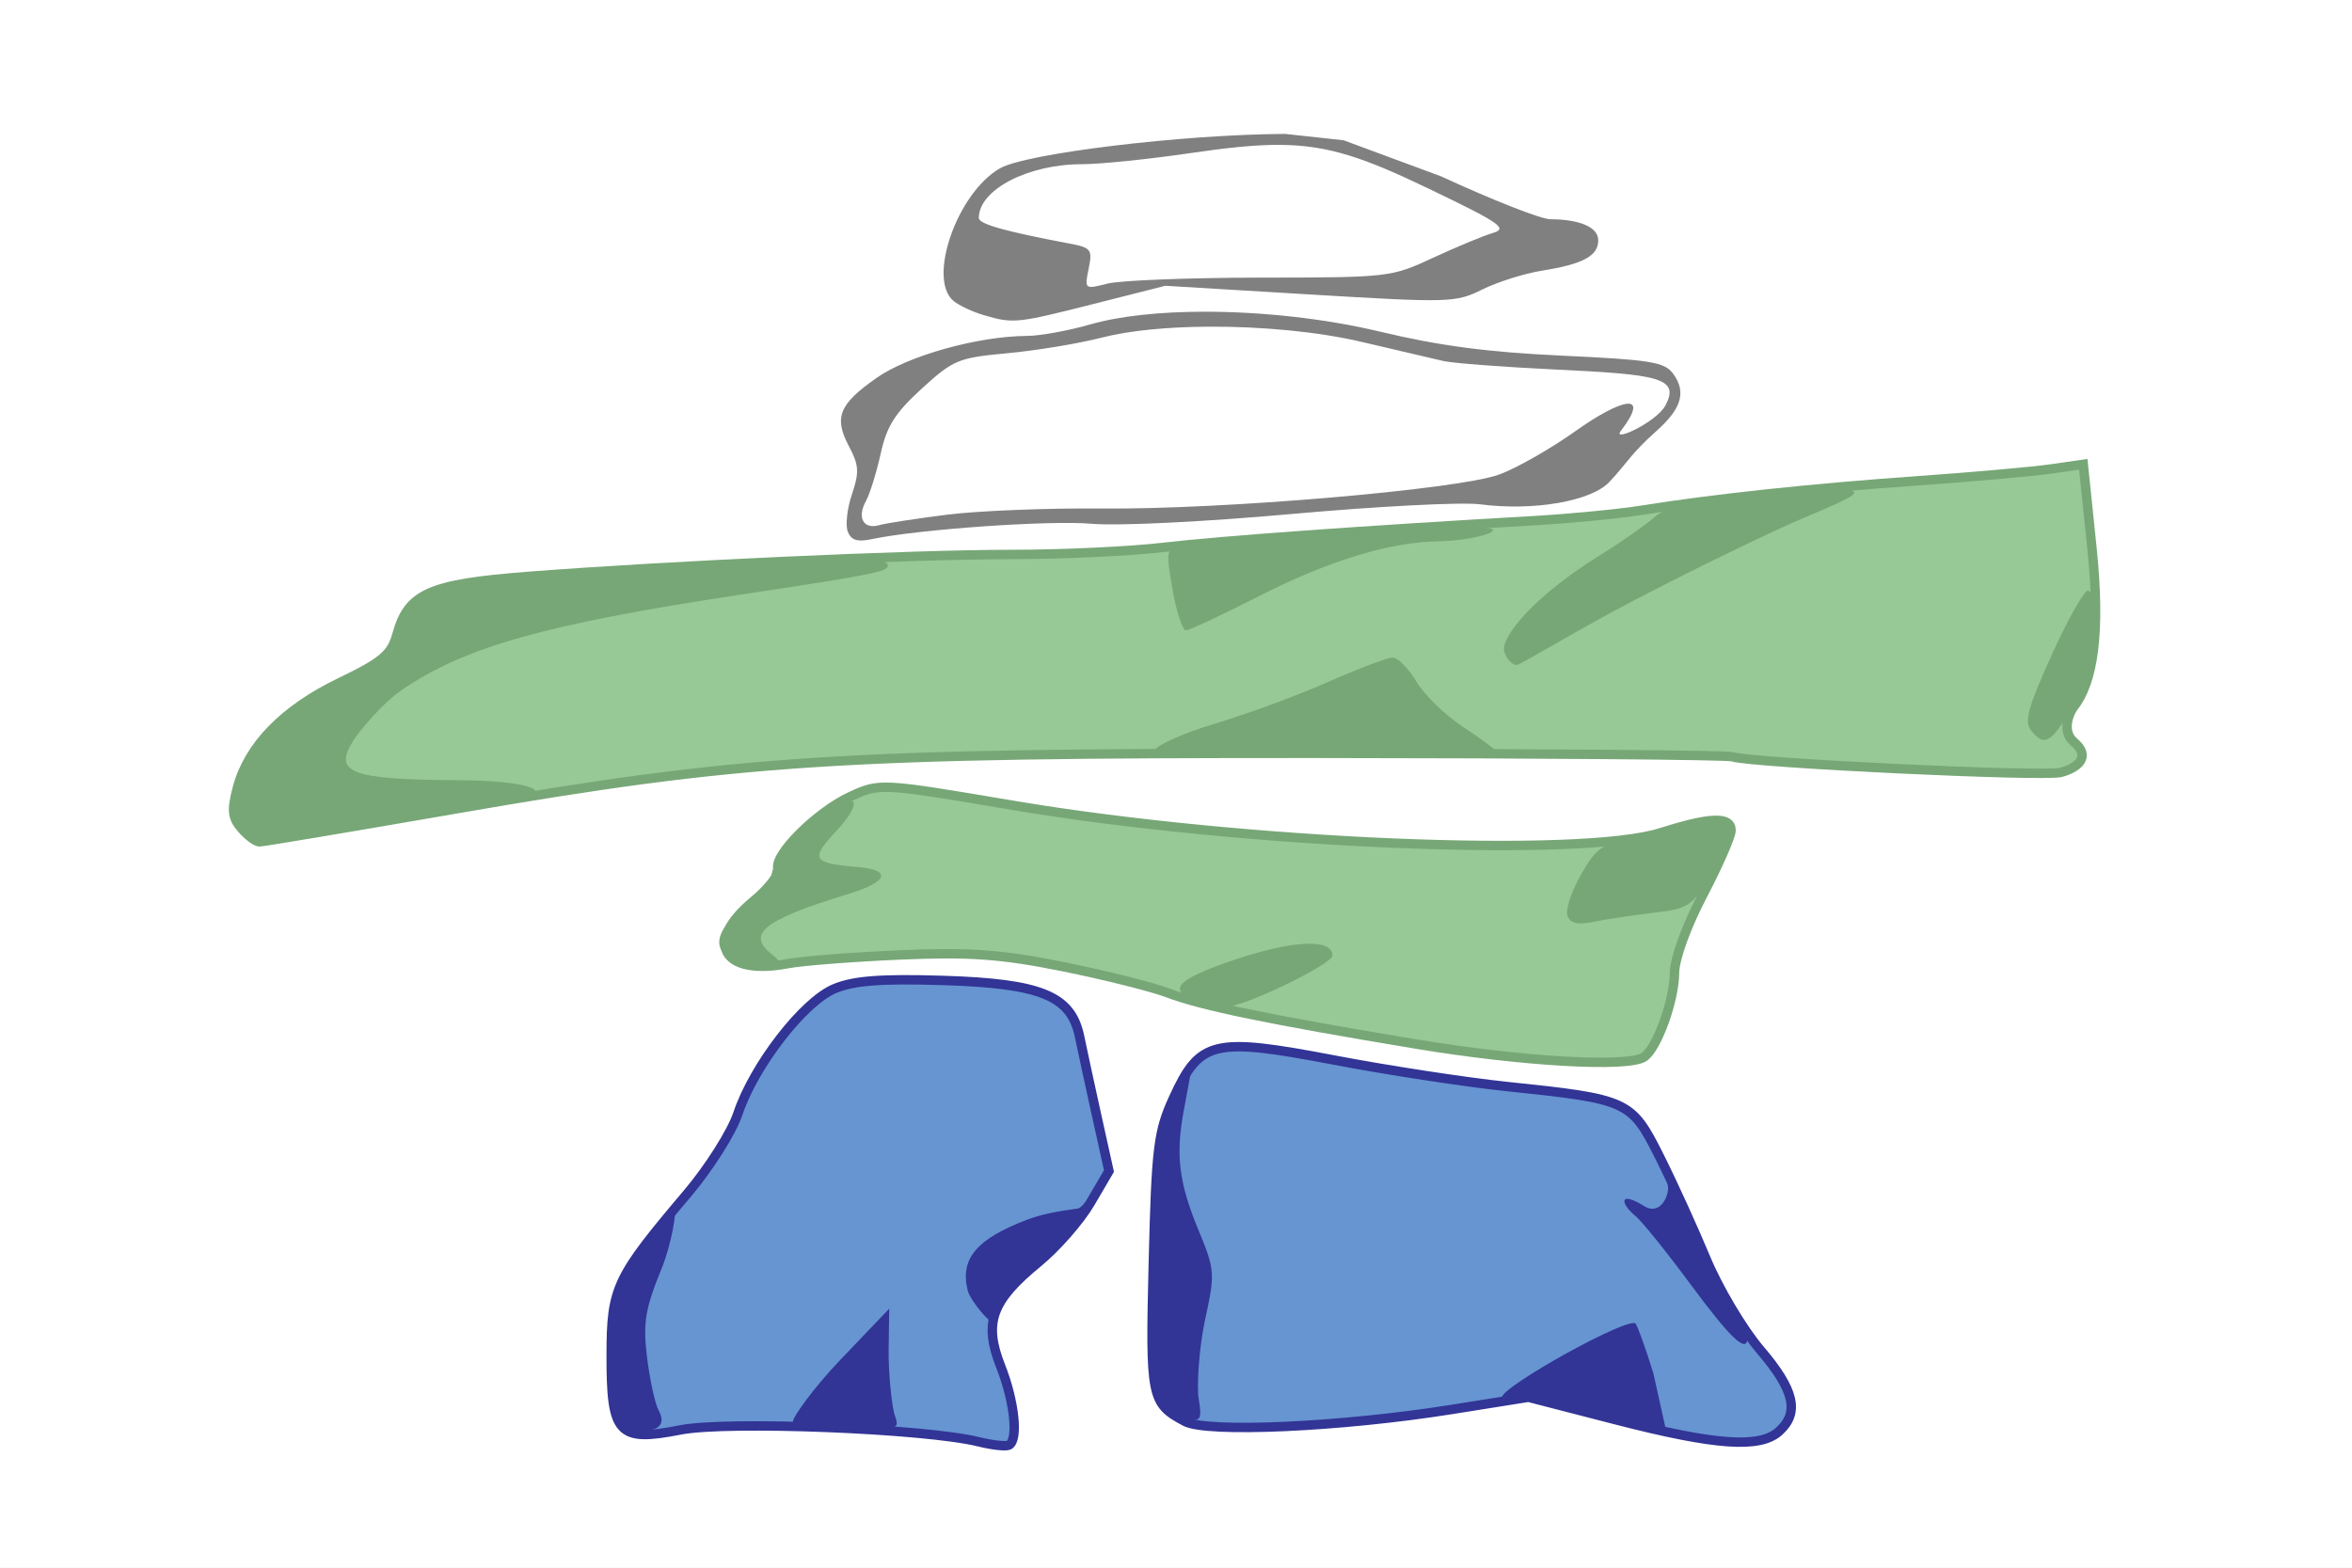
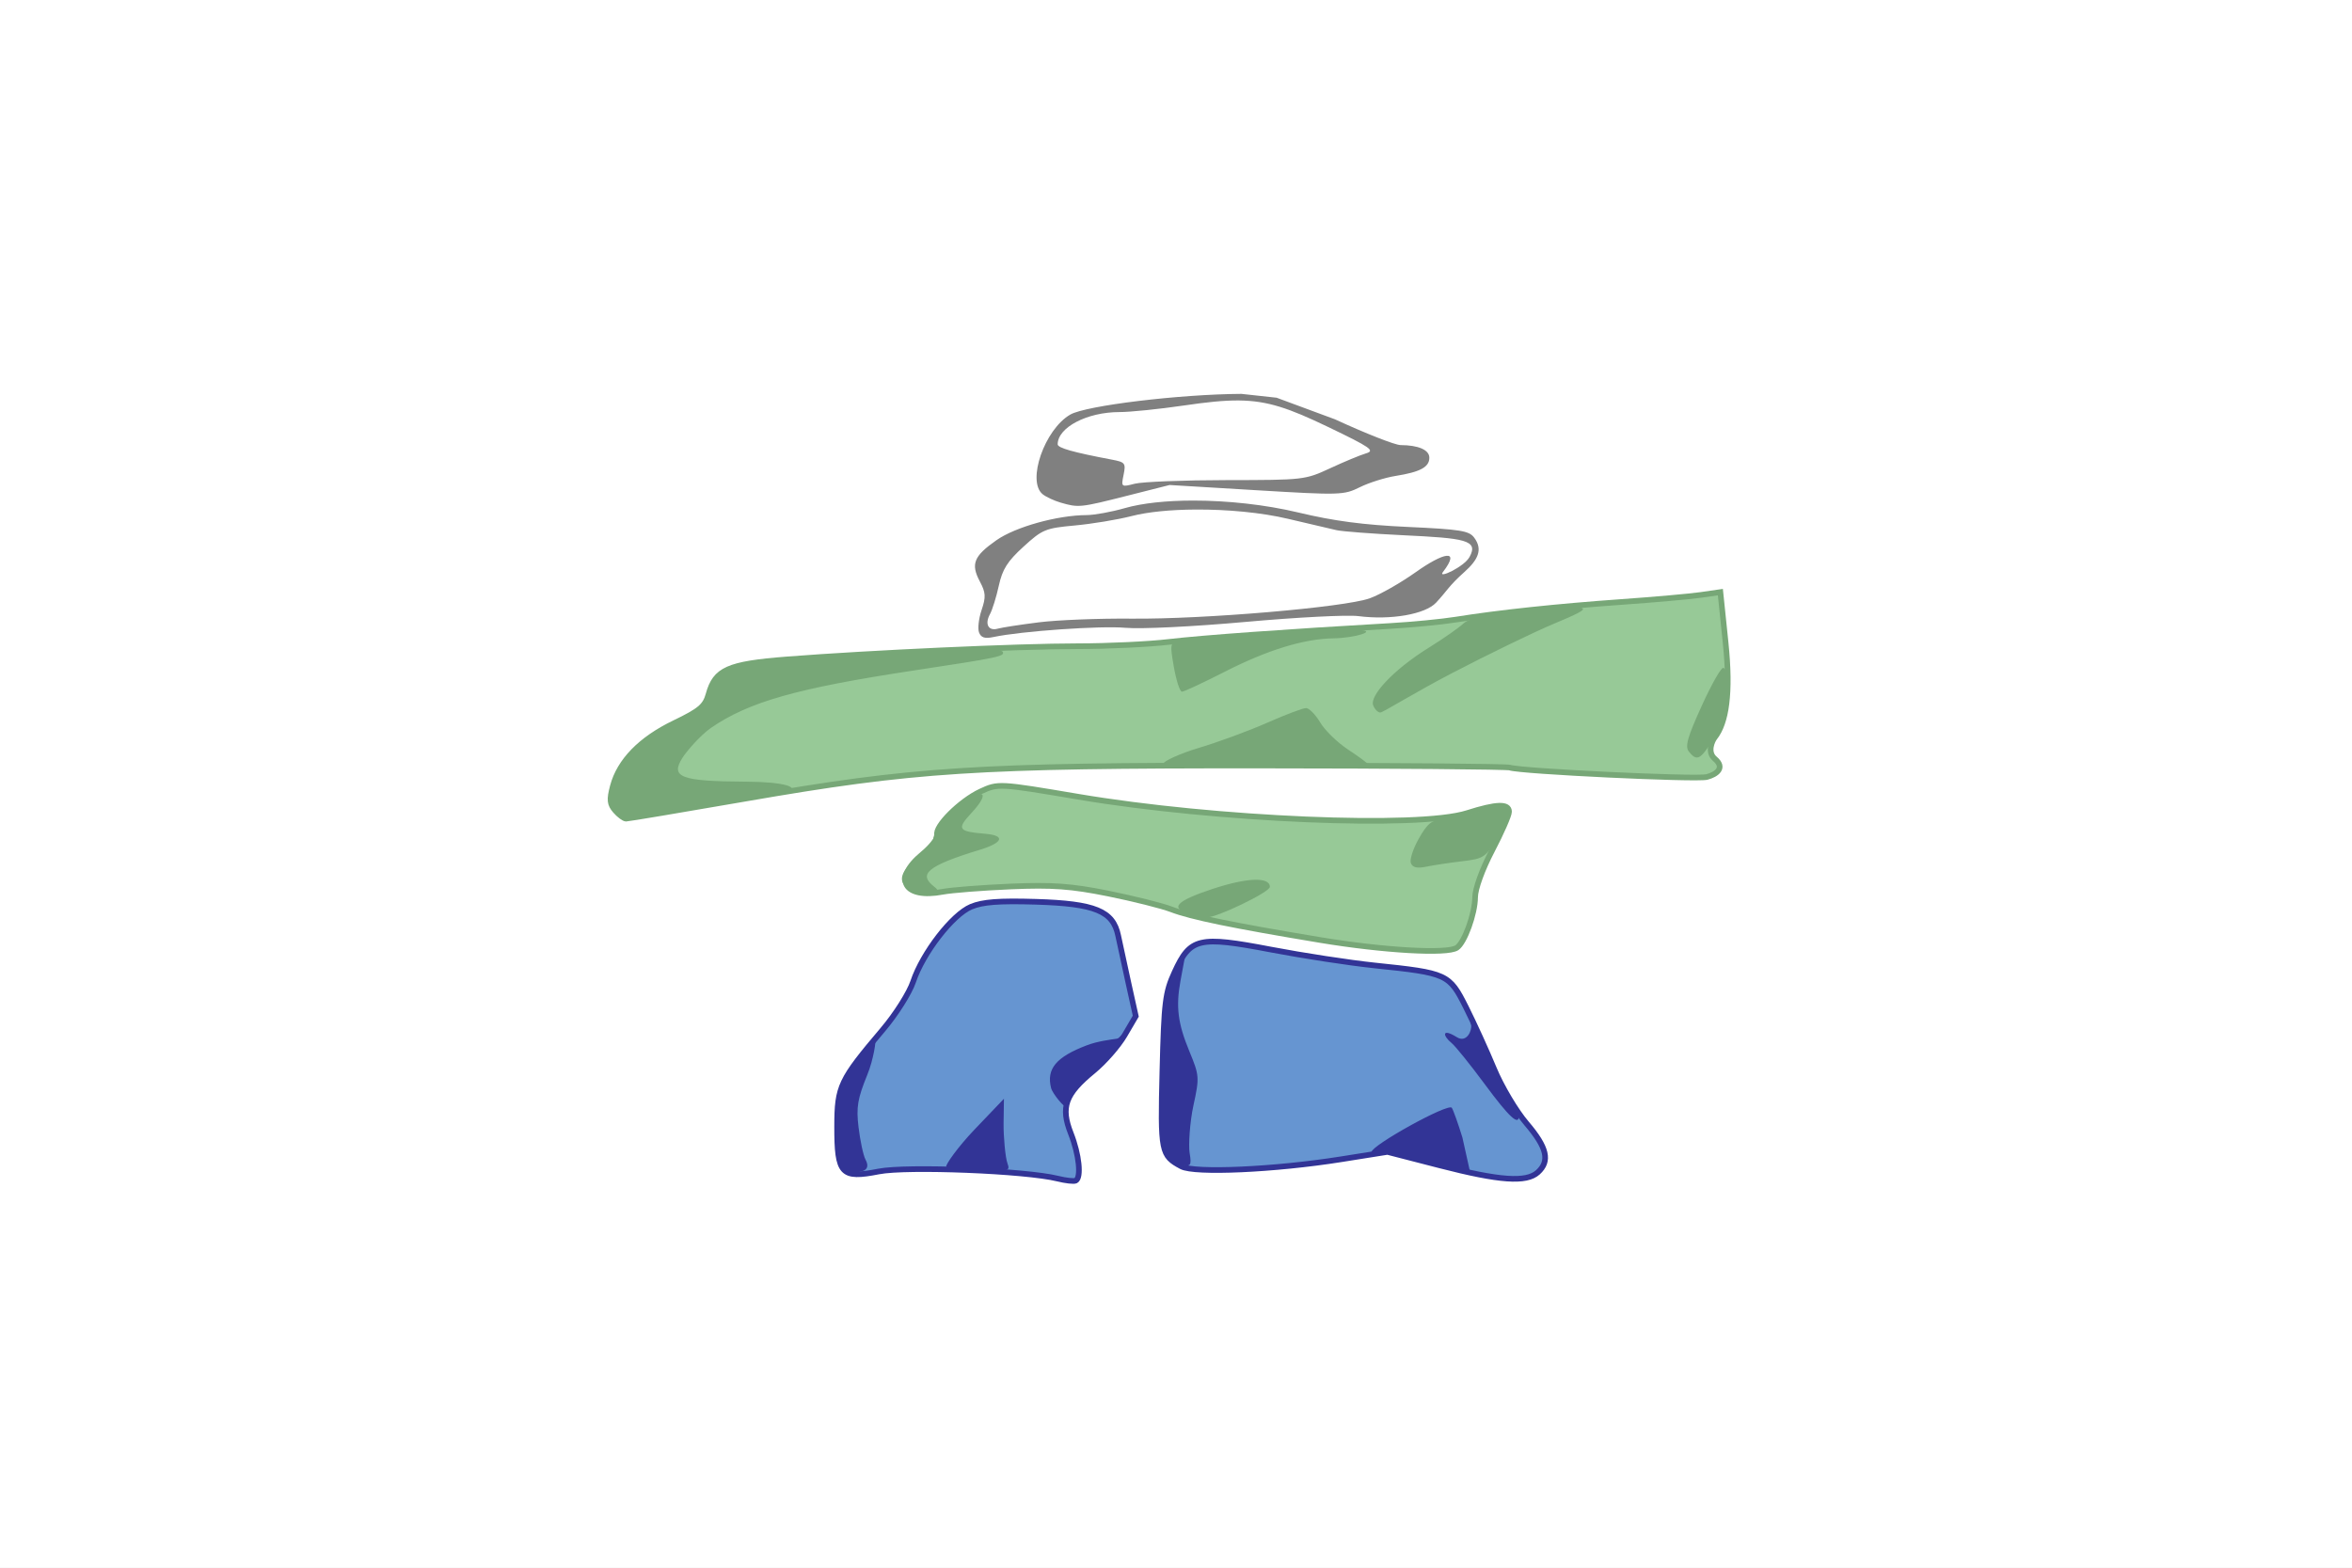
- <svg xmlns="http://www.w3.org/2000/svg" version="1.1" width="1500" height="1000" viewBox="0 0 1500 1000" xml:space="preserve">
-   <defs>
+ <svg xmlns="http://www.w3.org/2000/svg" width="1500" height="1000" viewBox="0 0 1500 1000">
+   <rect width="1500" height="1000" fill="white" />
+   <g transform="translate(750 500) scale(0.6) translate(-750 -500)">
+     <defs>
</defs>
-   <g transform="matrix(1 0 0 1 750 500)">
-     <g style="">
-       <g transform="matrix(1 0 0 1 0 0)" id="rect6374">
-         <rect style="stroke: none; stroke-width: 5; stroke-dasharray: none; stroke-linecap: butt; stroke-dashoffset: 0; stroke-linejoin: miter; stroke-miterlimit: 4; fill: rgb(255,255,255); fill-rule: nonzero; opacity: 1;" x="-750" y="-500" rx="0" ry="0" width="1500" height="1000" />
-       </g>
-       <g transform="matrix(1 0 0 1 16.09 273.6)" id="path2982">
-         <path style="stroke: rgb(50,52,150); stroke-width: 6; stroke-dasharray: none; stroke-linecap: butt; stroke-dashoffset: 0; stroke-linejoin: miter; stroke-miterlimit: 4; fill: rgb(102,149,209); fill-rule: nonzero; opacity: 1;" transform=" translate(-623.23, -697.89)" d="M 481.251 843.969 C 447.397 835.574 321.049 830.546 291.123 836.402 C 251.344 844.187 246.845 839.309 246.928 788.482 C 246.997 745.712 249.963 739.436 295.586 685.536 C 309.434 669.175 323.801 646.44 327.73 634.669 C 337.931 604.106 369.52 563.236 389.343 554.953 C 401.657 549.808 418.863 548.495 458.293 549.688 C 521.15 551.592 540.305 559.462 545.669 585.591 C 547.447 594.253 552.386 617.076 556.646 636.31 L 564.39 671.28 L 552.378 691.778 C 545.771 703.052 530.851 720.071 519.224 729.599 C 489.382 754.052 484.359 768.009 495.358 795.914 C 504.179 818.293 506.739 842.837 500.594 846.104 C 498.716 847.103 490.012 846.142 481.251 843.969 z M 887.548 829.933 L 831.903 815.576 L 782.872 823.378 C 712.173 834.629 626.876 838.467 612.913 831.027 C 591.231 819.473 590.528 815.946 592.681 729.539 C 594.513 655.993 595.726 646.149 605.622 624.535 C 622.416 587.852 631.096 585.811 707.982 600.477 C 742.229 607.01 791.754 614.598 818.037 617.34 C 895.579 625.43 897.536 626.325 915.366 661.837 C 923.795 678.626 937.145 707.911 945.033 726.915 C 952.944 745.975 968.501 772.16 979.729 785.314 C 1001.621 810.962 1004.953 825.356 991.761 837.295 C 979.534 848.36 951.21 846.359 887.548 829.933 z" stroke-linecap="round" />
-       </g>
-       <g transform="matrix(1 0 0 1 2.1 295.08)" id="path2972">
-         <path style="stroke: none; stroke-width: 1; stroke-dasharray: none; stroke-linecap: butt; stroke-dashoffset: 0; stroke-linejoin: miter; stroke-miterlimit: 4; fill: rgb(50,52,150); fill-rule: nonzero; opacity: 1;" transform=" translate(-609.24, -719.36)" d="M 252.437 833.172 C 250.739 831.503 246.869 812.341 246.869 789.832 C 246.869 748.987 248.829 747.119 265.806 721.148 C 274.67 707.588 286.31 694.012 287.467 695.149 C 288.625 696.287 285.859 716.797 279.047 733.525 C 268.665 759.017 267.149 768.021 269.678 789.173 C 271.337 803.052 274.697 819.324 277.143 823.817 C 280.445 829.882 279.416 834.24 274.041 835.957 C 264.373 839.046 256.269 836.938 252.437 833.172 z M 362.928 831.343 C 361.775 829.466 375.58 810.033 392.849 791.951 L 424.246 759.074 L 423.875 785.124 C 423.671 799.452 425.81 821.676 427.871 827.308 C 431.529 837.308 428.059 835.687 397.39 833.516 C 379.462 832.259 364.081 833.221 362.928 831.343 z M 597.945 817.319 C 591.449 807.574 590.836 796.101 592.962 724.061 C 595.534 661.3 595.423 642.989 601.59 632.418 L 607.764 617.95 L 612.177 609.35 L 616.103 603.533 L 617.917 601.282 L 611.917 633.679 C 606.867 661.19 609.097 678.982 621.296 708.493 C 632.033 734.466 632.169 736.291 625.625 766.416 C 621.908 783.524 620.218 808.586 621.626 816.699 C 624.108 831.003 621.756 830.39 615.466 829.732 C 610.618 829.225 602.014 823.424 597.945 817.319 z M 876.236 824.921 C 863.504 821.438 843.272 817.534 834.314 814.196 C 830.998 812.96 826.299 814.353 823.421 814.773 C 817.581 815.625 814.966 817.382 814.966 815.697 C 814.966 808.569 896.864 763.188 900.329 768.699 C 901.966 771.302 907.025 785.508 911.571 800.268 L 919.416 835.58 L 908.119 833.165 C 899.519 831.542 888.969 828.403 876.236 824.921 z M 935.464 743.749 C 920.08 722.935 904.211 703.228 900.2 699.956 C 890.309 691.887 889.563 683.573 905.622 693.585 C 916.223 700.194 921.864 686.279 920.869 680.808 C 916.829 658.579 925.02 678.587 944.169 722.672 C 955.101 747.838 965.748 769.463 967.83 770.728 C 969.911 771.992 971.615 774.954 971.615 777.309 C 971.615 788.254 961.24 778.623 935.464 743.749 z M 474.381 747.719 C 469.166 727.295 479.765 714.62 512.434 702.209 C 524.005 697.814 537.239 696.281 544.366 695.205 C 547.498 694.731 550.412 688.501 551.428 690.608 C 551.973 691.737 538.271 709.772 526.406 721.103 C 509.989 736.783 490.438 751.906 489.757 766.513 C 489.59 770.089 475.942 753.833 474.381 747.719 z" stroke-linecap="round" />
-       </g>
-       <g transform="matrix(1 0 0 1 -7.28 -13.1)" id="path3053">
-         <path style="stroke: rgb(119,167,119); stroke-width: 6; stroke-dasharray: none; stroke-linecap: butt; stroke-dashoffset: 0; stroke-linejoin: miter; stroke-miterlimit: 4; fill: rgb(151,201,151); fill-rule: nonzero; opacity: 1;" transform=" translate(-599.86, -411.18)" d="M 760.156 590.255 C 666.685 574.734 623.305 565.795 602.095 557.685 C 592.152 553.883 562.034 546.335 535.166 540.91 C 495.86 532.975 475.563 531.511 431.288 533.417 C 401.024 534.72 368.646 537.235 359.337 539.007 C 317.611 546.95 305.85 525.294 337.652 499.078 C 347.467 490.987 354.53 481.745 353.348 478.539 C 350.208 470.022 377.822 442.4 399.539 432.337 C 418.187 423.695 418.814 423.729 503.252 437.999 C 649.162 462.659 865.378 471.73 916.668 455.345 C 947.754 445.414 961.137 444.993 961.137 453.946 C 961.137 457.663 953.036 476.172 943.134 495.078 C 932.626 515.142 925.106 535.874 925.069 544.88 C 924.997 562.354 913.86 593.112 905.635 598.552 C 895.349 605.356 827.95 601.512 760.156 590.255 z M 11.248 452.826 C 5.229 445.903 4.735 441.171 8.536 426.843 C 15.656 400.002 38.197 376.877 74.083 359.594 C 101.041 346.611 106.775 341.788 110.252 329.168 C 117.516 302.804 130.81 296.871 193.549 291.991 C 282.61 285.063 439.111 277.958 502.625 277.958 C 534.634 277.958 578.236 275.905 599.518 273.397 C 634.971 269.218 726.262 262.64 834.677 256.453 C 858.275 255.107 889.777 252.053 904.681 249.667 C 950.125 242.393 1012.423 235.749 1079.851 230.987 C 1115.161 228.493 1153.437 225.1 1164.908 223.447 L 1185.764 220.44 L 1191.312 274.046 C 1196.9 328.044 1192.04 359.423 1179.701 375.091 C 1177.163 378.315 1171.432 390.546 1179.851 397.64 C 1191.293 407.284 1181.657 414.307 1171.395 416.988 C 1160.235 419.903 973.645 411.01 962.024 407.009 C 958.785 405.894 839.891 404.906 697.814 404.814 C 393.923 404.617 329.714 408.749 148.584 440.152 C 81.529 451.778 24.853 461.29 22.637 461.29 C 20.42 461.29 15.295 457.481 11.248 452.826 z" stroke-linecap="round" />
-       </g>
-       <g transform="matrix(1 0 0 1 -7.26 -23.07)" id="path3047">
-         <path style="stroke: none; stroke-width: 1; stroke-dasharray: none; stroke-linecap: butt; stroke-dashoffset: 0; stroke-linejoin: miter; stroke-miterlimit: 4; fill: rgb(119,167,119); fill-rule: nonzero; opacity: 1;" transform=" translate(-599.88, -401.22)" d="M 621.445 562.584 C 600.205 556.406 607.066 548.905 645.658 536.114 C 682.628 523.862 706.922 522.962 706.922 533.845 C 706.922 539.404 649.861 566.894 639.68 566.239 C 635.677 565.981 627.471 564.337 621.445 562.584 z M 318.566 532.092 C 311.31 524.539 318.942 511.178 335.651 502.185 C 344.595 497.371 349.067 491.38 349.067 484.212 C 349.067 473.211 364.096 455.895 386.468 441.118 C 405.156 428.774 407.021 436.664 389.789 455.169 C 373.372 472.798 375.955 474.943 404.546 477.396 C 426.372 479.269 423.045 486.942 398.747 494.353 C 340.299 512.18 333.877 520.789 349.958 533.495 C 357.006 539.064 353.601 538.745 339.303 538.879 C 330.485 538.961 321.431 535.073 318.566 532.092 z M 856.787 508.42 C 855.405 504.672 859.296 492.841 865.432 482.13 C 874.689 465.974 879.048 462.602 891.012 462.344 C 898.945 462.173 916.613 458.196 930.275 453.505 C 966.675 441.008 970.126 446.373 948.613 482.021 C 936.279 502.458 934.091 503.904 911.439 506.572 C 898.2 508.132 881.053 510.719 873.334 512.322 C 863.291 514.406 858.585 513.297 856.787 508.42 z M 8.8 453.071 C 1.788 444.276 10.064 416.145 25.155 397.478 C 31.947 389.077 53.763 370.134 71.956 361.385 C 100.968 347.433 105.557 343.394 113.424 324.882 C 124.886 297.912 131.223 296.277 249.482 289.78 C 300.404 286.983 359.647 283.493 381.133 282.025 C 403.648 280.487 421.308 281.228 422.82 283.773 C 425.726 288.668 419.526 289.983 328.519 303.764 C 204.271 322.58 153.082 337.072 112.81 364.836 C 101.506 372.629 86.749 389.919 82.461 396.731 C 69.471 417.366 80.812 421.597 150.113 421.971 C 192.093 422.197 207.779 428.285 193.84 432.822 C 183.108 436.315 154.87 436.985 107.237 445.058 C 57.97 453.408 34.817 458.232 23.307 459.098 C 12.168 459.936 11.945 457.014 8.8 453.071 z M 594.012 402.454 C 594.012 400.35 610.779 392.211 631.272 386.113 C 651.765 380.014 684.464 367.985 703.935 359.381 C 723.406 350.778 742.04 343.739 745.343 343.739 C 748.647 343.739 755.441 350.629 760.441 359.051 C 765.442 367.472 778.819 380.471 790.167 387.937 C 801.515 395.403 810.799 402.263 810.799 403.18 C 810.799 404.098 762.022 404.849 702.406 404.849 C 642.789 404.849 594.012 404.557 594.012 402.454 z M 1152.306 390.026 C 1147.967 384.584 1150.71 374.849 1166.144 340.931 C 1176.732 317.663 1187.048 299.688 1189.069 300.988 C 1199.612 307.771 1190.014 359.473 1173.679 383.886 C 1163.86 398.561 1159.996 399.671 1152.306 390.026 z M 816.639 340.579 C 813.095 330.966 836.839 303.743 876.287 279.25 C 891.191 269.997 907.457 258.645 912.433 254.025 C 918.956 247.968 935.34 244.115 971.146 240.219 C 998.463 237.246 1026.746 235.538 1033.998 236.423 C 1045.222 237.792 1041.524 240.397 1009.158 253.922 C 988.244 262.662 939.179 286.46 900.126 306.806 C 861.073 327.153 826.966 348.47 824.334 348.47 C 821.702 348.47 818.239 344.919 816.639 340.579 z M 604.927 300.329 C 600.635 275.944 600.926 274.211 609.601 272.484 C 620.759 270.263 785.781 260.212 801.766 260.78 C 821.839 261.493 797.938 269.214 774.488 269.591 C 742.915 270.1 704.178 282.022 658.766 305.206 C 636.007 316.825 615.612 326.332 613.445 326.332 C 611.277 326.332 607.444 314.63 604.927 300.329 z" stroke-linecap="round" />
-       </g>
-       <g transform="matrix(1 0 0 1 54 -284.91)" id="path1945">
-         <path style="stroke: none; stroke-width: 1; stroke-dasharray: none; stroke-linecap: butt; stroke-dashoffset: 0; stroke-linejoin: miter; stroke-miterlimit: 4; fill: rgb(128,128,128); fill-rule: nonzero; opacity: 1;" transform=" translate(-661.14, -139.37)" d="M 714.051 13.762 L 676.677 9.69 C 610.99 10.05 511.41 22.1 494.777 31.691 C 467.432 47.458 448.314 102.542 465.392 116.364 C 468.937 119.234 477.525 123.239 484.472 125.272 C 503.437 130.824 505.35 130.637 554.652 118.14 L 600.354 106.569 L 692.638 112.117 C 781.998 117.485 785.458 117.36 802.604 108.883 C 812.341 104.069 829.427 98.704 840.537 96.932 C 866.795 92.744 876.424 87.53 876.424 77.562 C 876.423 69.269 864.966 64.231 845.771 64.121 C 840.008 64.088 808.683 51.777 776.177 36.763 L 714.051 13.762 z M 673.979 16.696 C 704.698 16.995 727.521 25.027 768.245 44.593 C 814.266 66.704 819.021 70 809.105 72.934 C 802.932 74.76 785.757 81.905 770.943 88.785 C 744.351 101.134 742.938 101.289 660.945 101.37 C 615.268 101.415 571.355 103.144 563.331 105.206 C 548.907 108.911 548.751 108.778 551.434 95.695 C 553.949 83.431 553.07 82.261 539.114 79.623 C 497.85 71.824 481.384 67.176 481.384 63.329 C 481.384 45.337 512.632 29.028 547.11 29.028 C 558.471 29.028 589.261 25.9 615.502 22.054 C 639.636 18.517 657.889 16.54 673.979 16.696 z M 625.254 123.117 C 597.005 123.142 571.297 125.81 552.539 131.201 C 538.579 135.212 520.396 138.513 512.135 138.555 C 480.95 138.713 436.494 151.11 416.308 165.248 C 392.199 182.133 388.785 190.53 398.593 209.027 C 404.94 220.996 405.234 225.502 400.478 239.555 C 397.409 248.625 396.213 259.36 397.813 263.426 C 399.958 268.877 403.931 270.138 412.993 268.213 C 442.69 261.902 526.573 256.032 553.416 258.385 C 570.16 259.853 625.148 257.162 681.358 252.108 C 735.575 247.234 789.359 244.468 800.881 245.958 C 835.289 250.409 872.035 244.044 883.607 231.63 C 895.674 218.684 896.751 214.23 913.715 199.041 C 928.069 186.188 933.624 175.235 924.044 162.458 C 918.593 155.188 909.461 153.73 853.345 151.141 C 806.034 148.957 775.167 144.89 737.268 135.829 C 702.067 127.413 661.574 123.084 625.254 123.117 z M 627.919 132.659 C 661.436 132.467 697.776 135.804 726.053 142.486 C 748.274 147.737 771.499 153.172 777.672 154.564 C 783.844 155.957 815.642 158.376 848.339 159.953 C 914.161 163.129 929.075 165.004 919.141 183.108 C 913.378 193.608 884.991 206.785 890.803 199.188 C 910.501 173.444 890.858 178.698 862.024 199.199 C 845.855 210.695 823.792 223.228 813.005 227.065 C 786.119 236.627 636.471 249.394 559.95 248.653 C 525.384 248.318 480.95 250.087 461.199 252.584 C 441.446 255.08 421.917 258.087 417.804 259.273 C 407.809 262.154 403.585 254.503 409.352 243.993 C 411.921 239.312 416.163 225.637 418.811 213.592 C 422.655 196.113 427.945 187.726 445.011 172.158 C 465.204 153.738 468.265 152.488 499.717 149.587 C 518.036 147.897 545.136 143.412 559.95 139.601 C 577.484 135.091 601.85 132.808 627.919 132.659 z" stroke-linecap="round" />
+     <g transform="matrix(1 0 0 1 750 500)">
+       <g style="">
+         <g transform="matrix(1 0 0 1 0 0)" id="rect6374">
+           <rect style="stroke: none; stroke-width: 5; stroke-dasharray: none; stroke-linecap: butt; stroke-dashoffset: 0; stroke-linejoin: miter; stroke-miterlimit: 4; fill: rgb(255,255,255); fill-rule: nonzero; opacity: 1;" x="-750" y="-500" rx="0" ry="0" width="1500" height="1000" />
+         </g>
+         <g transform="matrix(1 0 0 1 16.09 273.6)" id="path2982">
+           <path style="stroke: rgb(50,52,150); stroke-width: 6; stroke-dasharray: none; stroke-linecap: butt; stroke-dashoffset: 0; stroke-linejoin: miter; stroke-miterlimit: 4; fill: rgb(102,149,209); fill-rule: nonzero; opacity: 1;" transform=" translate(-623.23, -697.89)" d="M 481.251 843.969 C 447.397 835.574 321.049 830.546 291.123 836.402 C 251.344 844.187 246.845 839.309 246.928 788.482 C 246.997 745.712 249.963 739.436 295.586 685.536 C 309.434 669.175 323.801 646.44 327.73 634.669 C 337.931 604.106 369.52 563.236 389.343 554.953 C 401.657 549.808 418.863 548.495 458.293 549.688 C 521.15 551.592 540.305 559.462 545.669 585.591 C 547.447 594.253 552.386 617.076 556.646 636.31 L 564.39 671.28 L 552.378 691.778 C 545.771 703.052 530.851 720.071 519.224 729.599 C 489.382 754.052 484.359 768.009 495.358 795.914 C 504.179 818.293 506.739 842.837 500.594 846.104 C 498.716 847.103 490.012 846.142 481.251 843.969 z M 887.548 829.933 L 831.903 815.576 L 782.872 823.378 C 712.173 834.629 626.876 838.467 612.913 831.027 C 591.231 819.473 590.528 815.946 592.681 729.539 C 594.513 655.993 595.726 646.149 605.622 624.535 C 622.416 587.852 631.096 585.811 707.982 600.477 C 742.229 607.01 791.754 614.598 818.037 617.34 C 895.579 625.43 897.536 626.325 915.366 661.837 C 923.795 678.626 937.145 707.911 945.033 726.915 C 952.944 745.975 968.501 772.16 979.729 785.314 C 1001.621 810.962 1004.953 825.356 991.761 837.295 C 979.534 848.36 951.21 846.359 887.548 829.933 z" stroke-linecap="round" />
+         </g>
+         <g transform="matrix(1 0 0 1 2.1 295.08)" id="path2972">
+           <path style="stroke: none; stroke-width: 1; stroke-dasharray: none; stroke-linecap: butt; stroke-dashoffset: 0; stroke-linejoin: miter; stroke-miterlimit: 4; fill: rgb(50,52,150); fill-rule: nonzero; opacity: 1;" transform=" translate(-609.24, -719.36)" d="M 252.437 833.172 C 250.739 831.503 246.869 812.341 246.869 789.832 C 246.869 748.987 248.829 747.119 265.806 721.148 C 274.67 707.588 286.31 694.012 287.467 695.149 C 288.625 696.287 285.859 716.797 279.047 733.525 C 268.665 759.017 267.149 768.021 269.678 789.173 C 271.337 803.052 274.697 819.324 277.143 823.817 C 280.445 829.882 279.416 834.24 274.041 835.957 C 264.373 839.046 256.269 836.938 252.437 833.172 z M 362.928 831.343 C 361.775 829.466 375.58 810.033 392.849 791.951 L 424.246 759.074 L 423.875 785.124 C 423.671 799.452 425.81 821.676 427.871 827.308 C 431.529 837.308 428.059 835.687 397.39 833.516 C 379.462 832.259 364.081 833.221 362.928 831.343 z M 597.945 817.319 C 591.449 807.574 590.836 796.101 592.962 724.061 C 595.534 661.3 595.423 642.989 601.59 632.418 L 607.764 617.95 L 612.177 609.35 L 616.103 603.533 L 617.917 601.282 L 611.917 633.679 C 606.867 661.19 609.097 678.982 621.296 708.493 C 632.033 734.466 632.169 736.291 625.625 766.416 C 621.908 783.524 620.218 808.586 621.626 816.699 C 624.108 831.003 621.756 830.39 615.466 829.732 C 610.618 829.225 602.014 823.424 597.945 817.319 z M 876.236 824.921 C 863.504 821.438 843.272 817.534 834.314 814.196 C 830.998 812.96 826.299 814.353 823.421 814.773 C 817.581 815.625 814.966 817.382 814.966 815.697 C 814.966 808.569 896.864 763.188 900.329 768.699 C 901.966 771.302 907.025 785.508 911.571 800.268 L 919.416 835.58 L 908.119 833.165 C 899.519 831.542 888.969 828.403 876.236 824.921 z M 935.464 743.749 C 920.08 722.935 904.211 703.228 900.2 699.956 C 890.309 691.887 889.563 683.573 905.622 693.585 C 916.223 700.194 921.864 686.279 920.869 680.808 C 916.829 658.579 925.02 678.587 944.169 722.672 C 955.101 747.838 965.748 769.463 967.83 770.728 C 969.911 771.992 971.615 774.954 971.615 777.309 C 971.615 788.254 961.24 778.623 935.464 743.749 z M 474.381 747.719 C 469.166 727.295 479.765 714.62 512.434 702.209 C 524.005 697.814 537.239 696.281 544.366 695.205 C 547.498 694.731 550.412 688.501 551.428 690.608 C 551.973 691.737 538.271 709.772 526.406 721.103 C 509.989 736.783 490.438 751.906 489.757 766.513 C 489.59 770.089 475.942 753.833 474.381 747.719 z" stroke-linecap="round" />
+         </g>
+         <g transform="matrix(1 0 0 1 -7.28 -13.1)" id="path3053">
+           <path style="stroke: rgb(119,167,119); stroke-width: 6; stroke-dasharray: none; stroke-linecap: butt; stroke-dashoffset: 0; stroke-linejoin: miter; stroke-miterlimit: 4; fill: rgb(151,201,151); fill-rule: nonzero; opacity: 1;" transform=" translate(-599.86, -411.18)" d="M 760.156 590.255 C 666.685 574.734 623.305 565.795 602.095 557.685 C 592.152 553.883 562.034 546.335 535.166 540.91 C 495.86 532.975 475.563 531.511 431.288 533.417 C 401.024 534.72 368.646 537.235 359.337 539.007 C 317.611 546.95 305.85 525.294 337.652 499.078 C 347.467 490.987 354.53 481.745 353.348 478.539 C 350.208 470.022 377.822 442.4 399.539 432.337 C 418.187 423.695 418.814 423.729 503.252 437.999 C 649.162 462.659 865.378 471.73 916.668 455.345 C 947.754 445.414 961.137 444.993 961.137 453.946 C 961.137 457.663 953.036 476.172 943.134 495.078 C 932.626 515.142 925.106 535.874 925.069 544.88 C 924.997 562.354 913.86 593.112 905.635 598.552 C 895.349 605.356 827.95 601.512 760.156 590.255 z M 11.248 452.826 C 5.229 445.903 4.735 441.171 8.536 426.843 C 15.656 400.002 38.197 376.877 74.083 359.594 C 101.041 346.611 106.775 341.788 110.252 329.168 C 117.516 302.804 130.81 296.871 193.549 291.991 C 282.61 285.063 439.111 277.958 502.625 277.958 C 534.634 277.958 578.236 275.905 599.518 273.397 C 634.971 269.218 726.262 262.64 834.677 256.453 C 858.275 255.107 889.777 252.053 904.681 249.667 C 950.125 242.393 1012.423 235.749 1079.851 230.987 C 1115.161 228.493 1153.437 225.1 1164.908 223.447 L 1185.764 220.44 L 1191.312 274.046 C 1196.9 328.044 1192.04 359.423 1179.701 375.091 C 1177.163 378.315 1171.432 390.546 1179.851 397.64 C 1191.293 407.284 1181.657 414.307 1171.395 416.988 C 1160.235 419.903 973.645 411.01 962.024 407.009 C 958.785 405.894 839.891 404.906 697.814 404.814 C 393.923 404.617 329.714 408.749 148.584 440.152 C 81.529 451.778 24.853 461.29 22.637 461.29 C 20.42 461.29 15.295 457.481 11.248 452.826 z" stroke-linecap="round" />
+         </g>
+         <g transform="matrix(1 0 0 1 -7.26 -23.07)" id="path3047">
+           <path style="stroke: none; stroke-width: 1; stroke-dasharray: none; stroke-linecap: butt; stroke-dashoffset: 0; stroke-linejoin: miter; stroke-miterlimit: 4; fill: rgb(119,167,119); fill-rule: nonzero; opacity: 1;" transform=" translate(-599.88, -401.22)" d="M 621.445 562.584 C 600.205 556.406 607.066 548.905 645.658 536.114 C 682.628 523.862 706.922 522.962 706.922 533.845 C 706.922 539.404 649.861 566.894 639.68 566.239 C 635.677 565.981 627.471 564.337 621.445 562.584 z M 318.566 532.092 C 311.31 524.539 318.942 511.178 335.651 502.185 C 344.595 497.371 349.067 491.38 349.067 484.212 C 349.067 473.211 364.096 455.895 386.468 441.118 C 405.156 428.774 407.021 436.664 389.789 455.169 C 373.372 472.798 375.955 474.943 404.546 477.396 C 426.372 479.269 423.045 486.942 398.747 494.353 C 340.299 512.18 333.877 520.789 349.958 533.495 C 357.006 539.064 353.601 538.745 339.303 538.879 C 330.485 538.961 321.431 535.073 318.566 532.092 z M 856.787 508.42 C 855.405 504.672 859.296 492.841 865.432 482.13 C 874.689 465.974 879.048 462.602 891.012 462.344 C 898.945 462.173 916.613 458.196 930.275 453.505 C 966.675 441.008 970.126 446.373 948.613 482.021 C 936.279 502.458 934.091 503.904 911.439 506.572 C 898.2 508.132 881.053 510.719 873.334 512.322 C 863.291 514.406 858.585 513.297 856.787 508.42 z M 8.8 453.071 C 1.788 444.276 10.064 416.145 25.155 397.478 C 31.947 389.077 53.763 370.134 71.956 361.385 C 100.968 347.433 105.557 343.394 113.424 324.882 C 124.886 297.912 131.223 296.277 249.482 289.78 C 300.404 286.983 359.647 283.493 381.133 282.025 C 403.648 280.487 421.308 281.228 422.82 283.773 C 425.726 288.668 419.526 289.983 328.519 303.764 C 204.271 322.58 153.082 337.072 112.81 364.836 C 101.506 372.629 86.749 389.919 82.461 396.731 C 69.471 417.366 80.812 421.597 150.113 421.971 C 192.093 422.197 207.779 428.285 193.84 432.822 C 183.108 436.315 154.87 436.985 107.237 445.058 C 57.97 453.408 34.817 458.232 23.307 459.098 C 12.168 459.936 11.945 457.014 8.8 453.071 z M 594.012 402.454 C 594.012 400.35 610.779 392.211 631.272 386.113 C 651.765 380.014 684.464 367.985 703.935 359.381 C 723.406 350.778 742.04 343.739 745.343 343.739 C 748.647 343.739 755.441 350.629 760.441 359.051 C 765.442 367.472 778.819 380.471 790.167 387.937 C 801.515 395.403 810.799 402.263 810.799 403.18 C 810.799 404.098 762.022 404.849 702.406 404.849 C 642.789 404.849 594.012 404.557 594.012 402.454 z M 1152.306 390.026 C 1147.967 384.584 1150.71 374.849 1166.144 340.931 C 1176.732 317.663 1187.048 299.688 1189.069 300.988 C 1199.612 307.771 1190.014 359.473 1173.679 383.886 C 1163.86 398.561 1159.996 399.671 1152.306 390.026 z M 816.639 340.579 C 813.095 330.966 836.839 303.743 876.287 279.25 C 891.191 269.997 907.457 258.645 912.433 254.025 C 918.956 247.968 935.34 244.115 971.146 240.219 C 998.463 237.246 1026.746 235.538 1033.998 236.423 C 1045.222 237.792 1041.524 240.397 1009.158 253.922 C 988.244 262.662 939.179 286.46 900.126 306.806 C 861.073 327.153 826.966 348.47 824.334 348.47 C 821.702 348.47 818.239 344.919 816.639 340.579 z M 604.927 300.329 C 600.635 275.944 600.926 274.211 609.601 272.484 C 620.759 270.263 785.781 260.212 801.766 260.78 C 821.839 261.493 797.938 269.214 774.488 269.591 C 742.915 270.1 704.178 282.022 658.766 305.206 C 636.007 316.825 615.612 326.332 613.445 326.332 C 611.277 326.332 607.444 314.63 604.927 300.329 z" stroke-linecap="round" />
+         </g>
+         <g transform="matrix(1 0 0 1 54 -284.91)" id="path1945">
+           <path style="stroke: none; stroke-width: 1; stroke-dasharray: none; stroke-linecap: butt; stroke-dashoffset: 0; stroke-linejoin: miter; stroke-miterlimit: 4; fill: rgb(128,128,128); fill-rule: nonzero; opacity: 1;" transform=" translate(-661.14, -139.37)" d="M 714.051 13.762 L 676.677 9.69 C 610.99 10.05 511.41 22.1 494.777 31.691 C 467.432 47.458 448.314 102.542 465.392 116.364 C 468.937 119.234 477.525 123.239 484.472 125.272 C 503.437 130.824 505.35 130.637 554.652 118.14 L 600.354 106.569 L 692.638 112.117 C 781.998 117.485 785.458 117.36 802.604 108.883 C 812.341 104.069 829.427 98.704 840.537 96.932 C 866.795 92.744 876.424 87.53 876.424 77.562 C 876.423 69.269 864.966 64.231 845.771 64.121 C 840.008 64.088 808.683 51.777 776.177 36.763 L 714.051 13.762 z M 673.979 16.696 C 704.698 16.995 727.521 25.027 768.245 44.593 C 814.266 66.704 819.021 70 809.105 72.934 C 802.932 74.76 785.757 81.905 770.943 88.785 C 744.351 101.134 742.938 101.289 660.945 101.37 C 615.268 101.415 571.355 103.144 563.331 105.206 C 548.907 108.911 548.751 108.778 551.434 95.695 C 553.949 83.431 553.07 82.261 539.114 79.623 C 497.85 71.824 481.384 67.176 481.384 63.329 C 481.384 45.337 512.632 29.028 547.11 29.028 C 558.471 29.028 589.261 25.9 615.502 22.054 C 639.636 18.517 657.889 16.54 673.979 16.696 z M 625.254 123.117 C 597.005 123.142 571.297 125.81 552.539 131.201 C 538.579 135.212 520.396 138.513 512.135 138.555 C 480.95 138.713 436.494 151.11 416.308 165.248 C 392.199 182.133 388.785 190.53 398.593 209.027 C 404.94 220.996 405.234 225.502 400.478 239.555 C 397.409 248.625 396.213 259.36 397.813 263.426 C 399.958 268.877 403.931 270.138 412.993 268.213 C 442.69 261.902 526.573 256.032 553.416 258.385 C 570.16 259.853 625.148 257.162 681.358 252.108 C 735.575 247.234 789.359 244.468 800.881 245.958 C 835.289 250.409 872.035 244.044 883.607 231.63 C 895.674 218.684 896.751 214.23 913.715 199.041 C 928.069 186.188 933.624 175.235 924.044 162.458 C 918.593 155.188 909.461 153.73 853.345 151.141 C 806.034 148.957 775.167 144.89 737.268 135.829 C 702.067 127.413 661.574 123.084 625.254 123.117 z M 627.919 132.659 C 661.436 132.467 697.776 135.804 726.053 142.486 C 748.274 147.737 771.499 153.172 777.672 154.564 C 783.844 155.957 815.642 158.376 848.339 159.953 C 914.161 163.129 929.075 165.004 919.141 183.108 C 913.378 193.608 884.991 206.785 890.803 199.188 C 910.501 173.444 890.858 178.698 862.024 199.199 C 845.855 210.695 823.792 223.228 813.005 227.065 C 786.119 236.627 636.471 249.394 559.95 248.653 C 525.384 248.318 480.95 250.087 461.199 252.584 C 441.446 255.08 421.917 258.087 417.804 259.273 C 407.809 262.154 403.585 254.503 409.352 243.993 C 411.921 239.312 416.163 225.637 418.811 213.592 C 422.655 196.113 427.945 187.726 445.011 172.158 C 465.204 153.738 468.265 152.488 499.717 149.587 C 518.036 147.897 545.136 143.412 559.95 139.601 C 577.484 135.091 601.85 132.808 627.919 132.659 z" stroke-linecap="round" />
+         </g>
      </g>
    </g>
  </g>
</svg>
